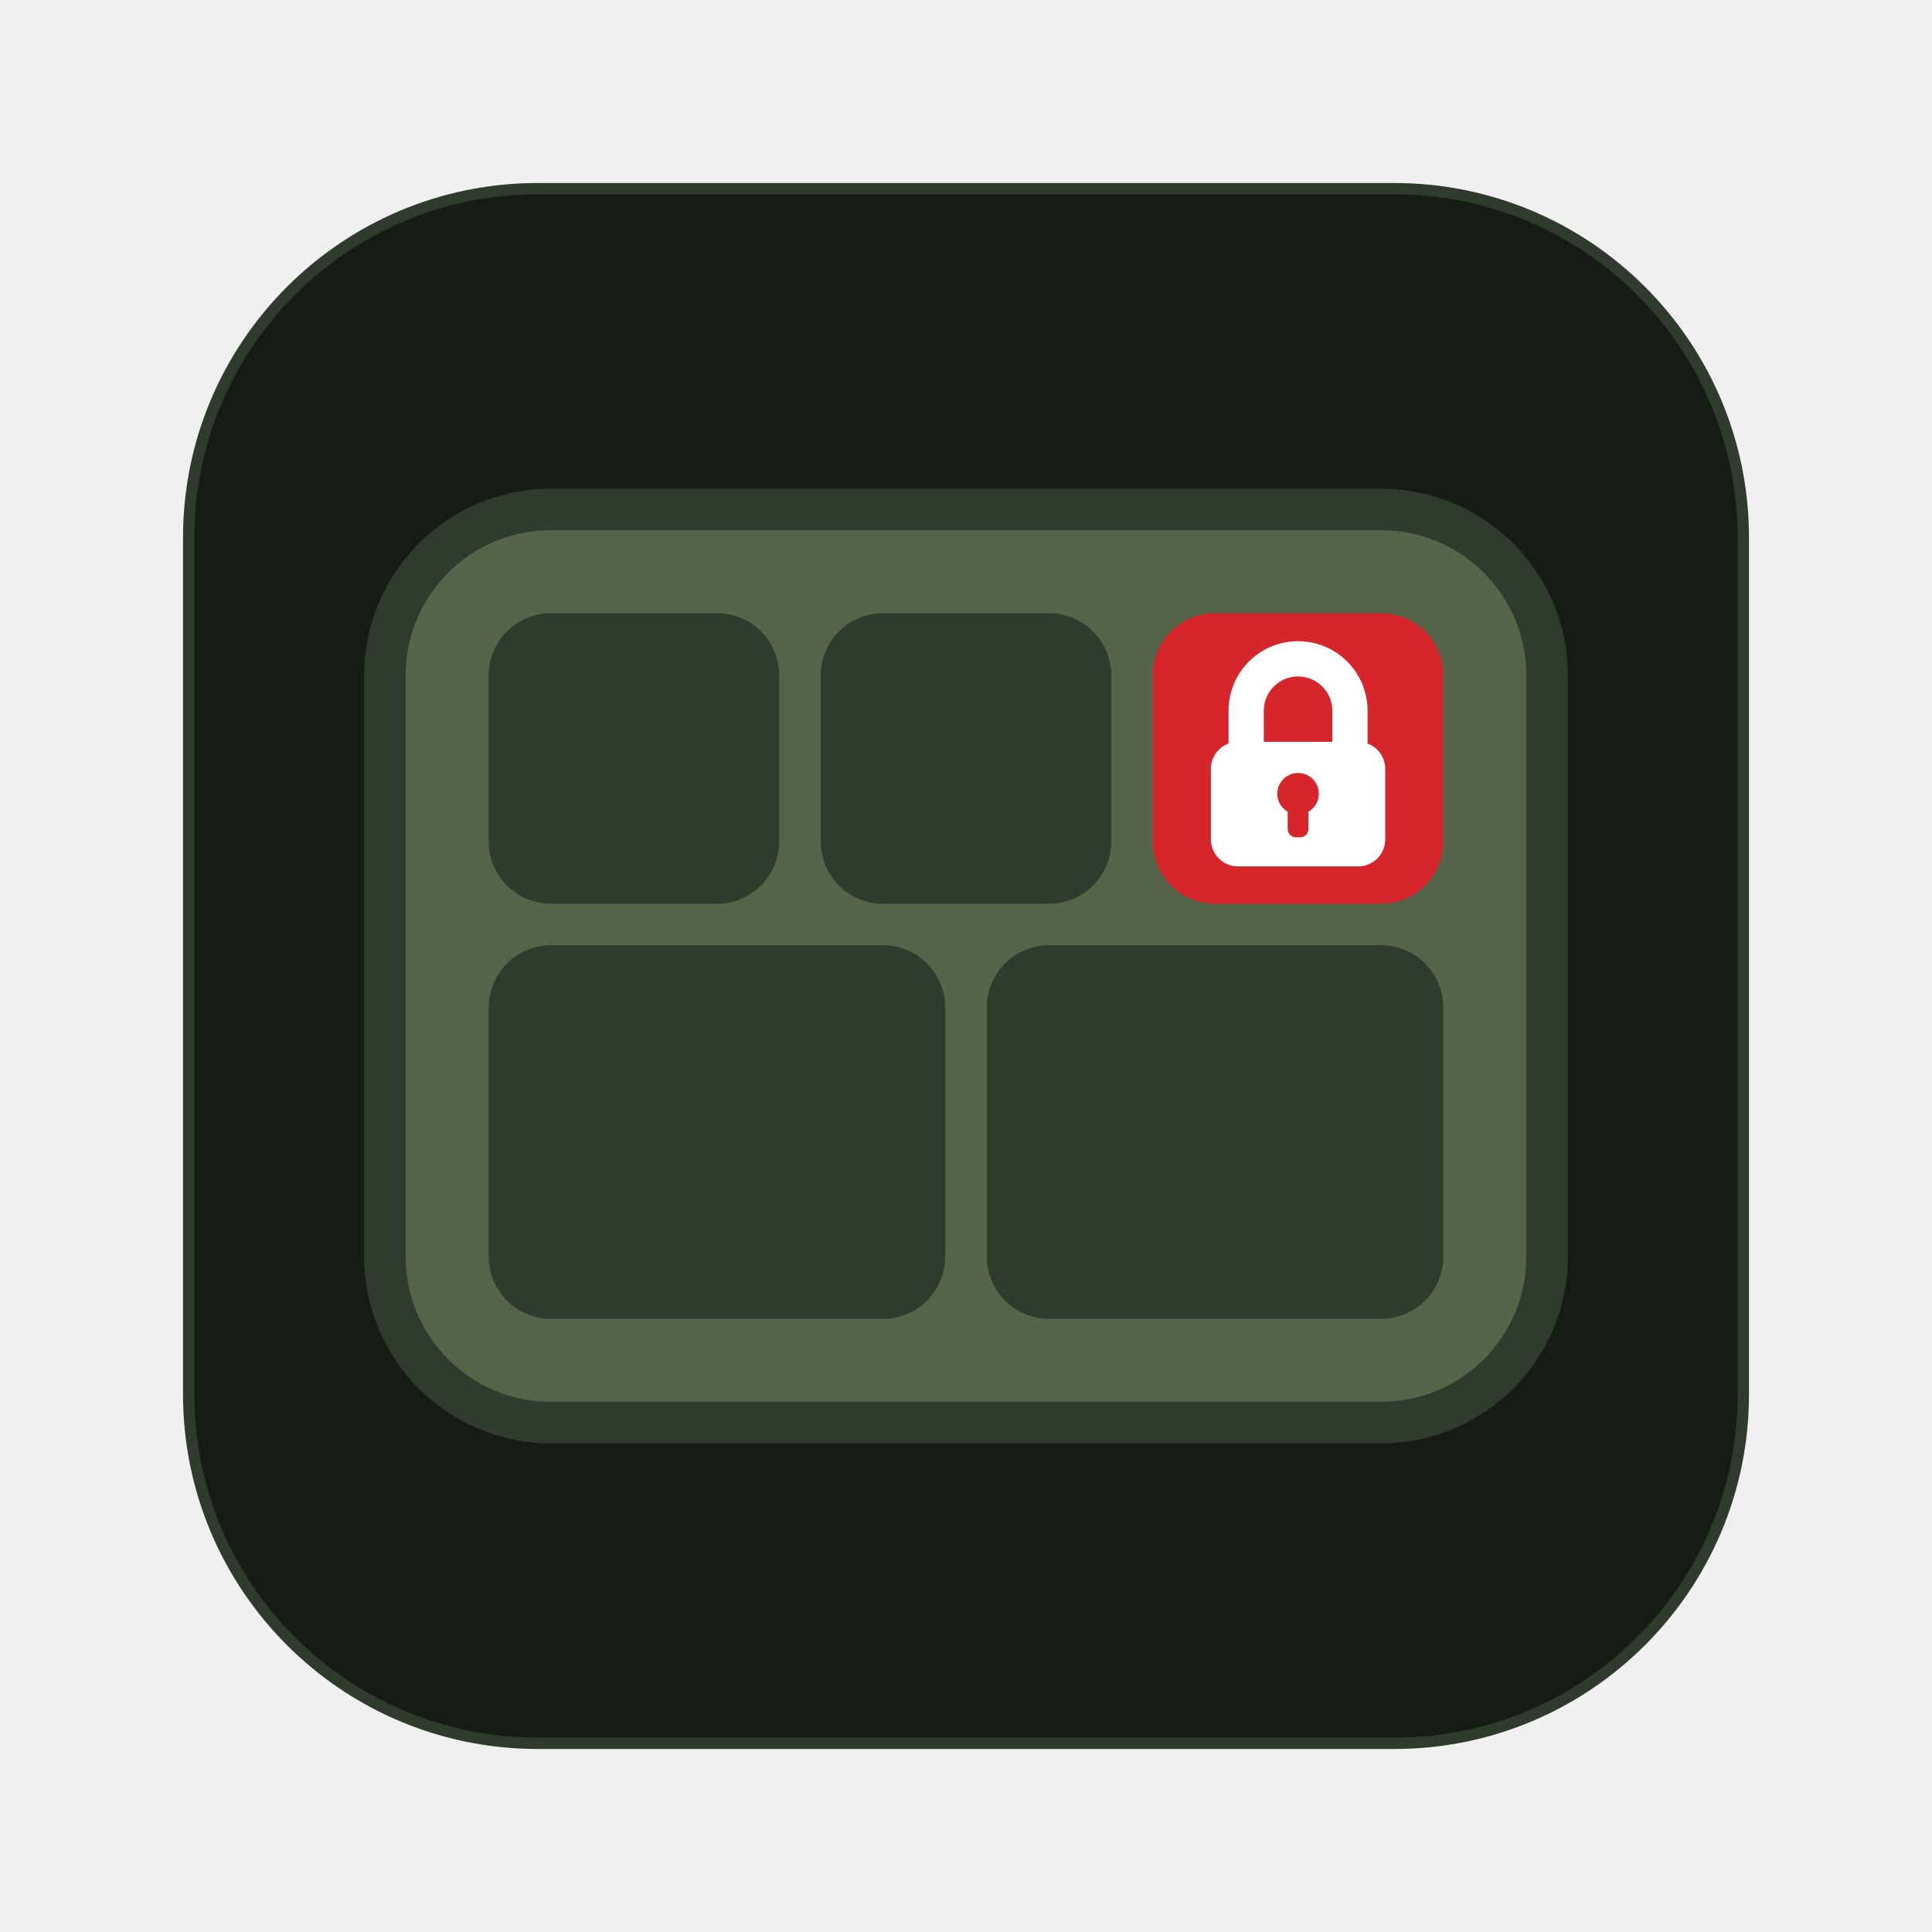
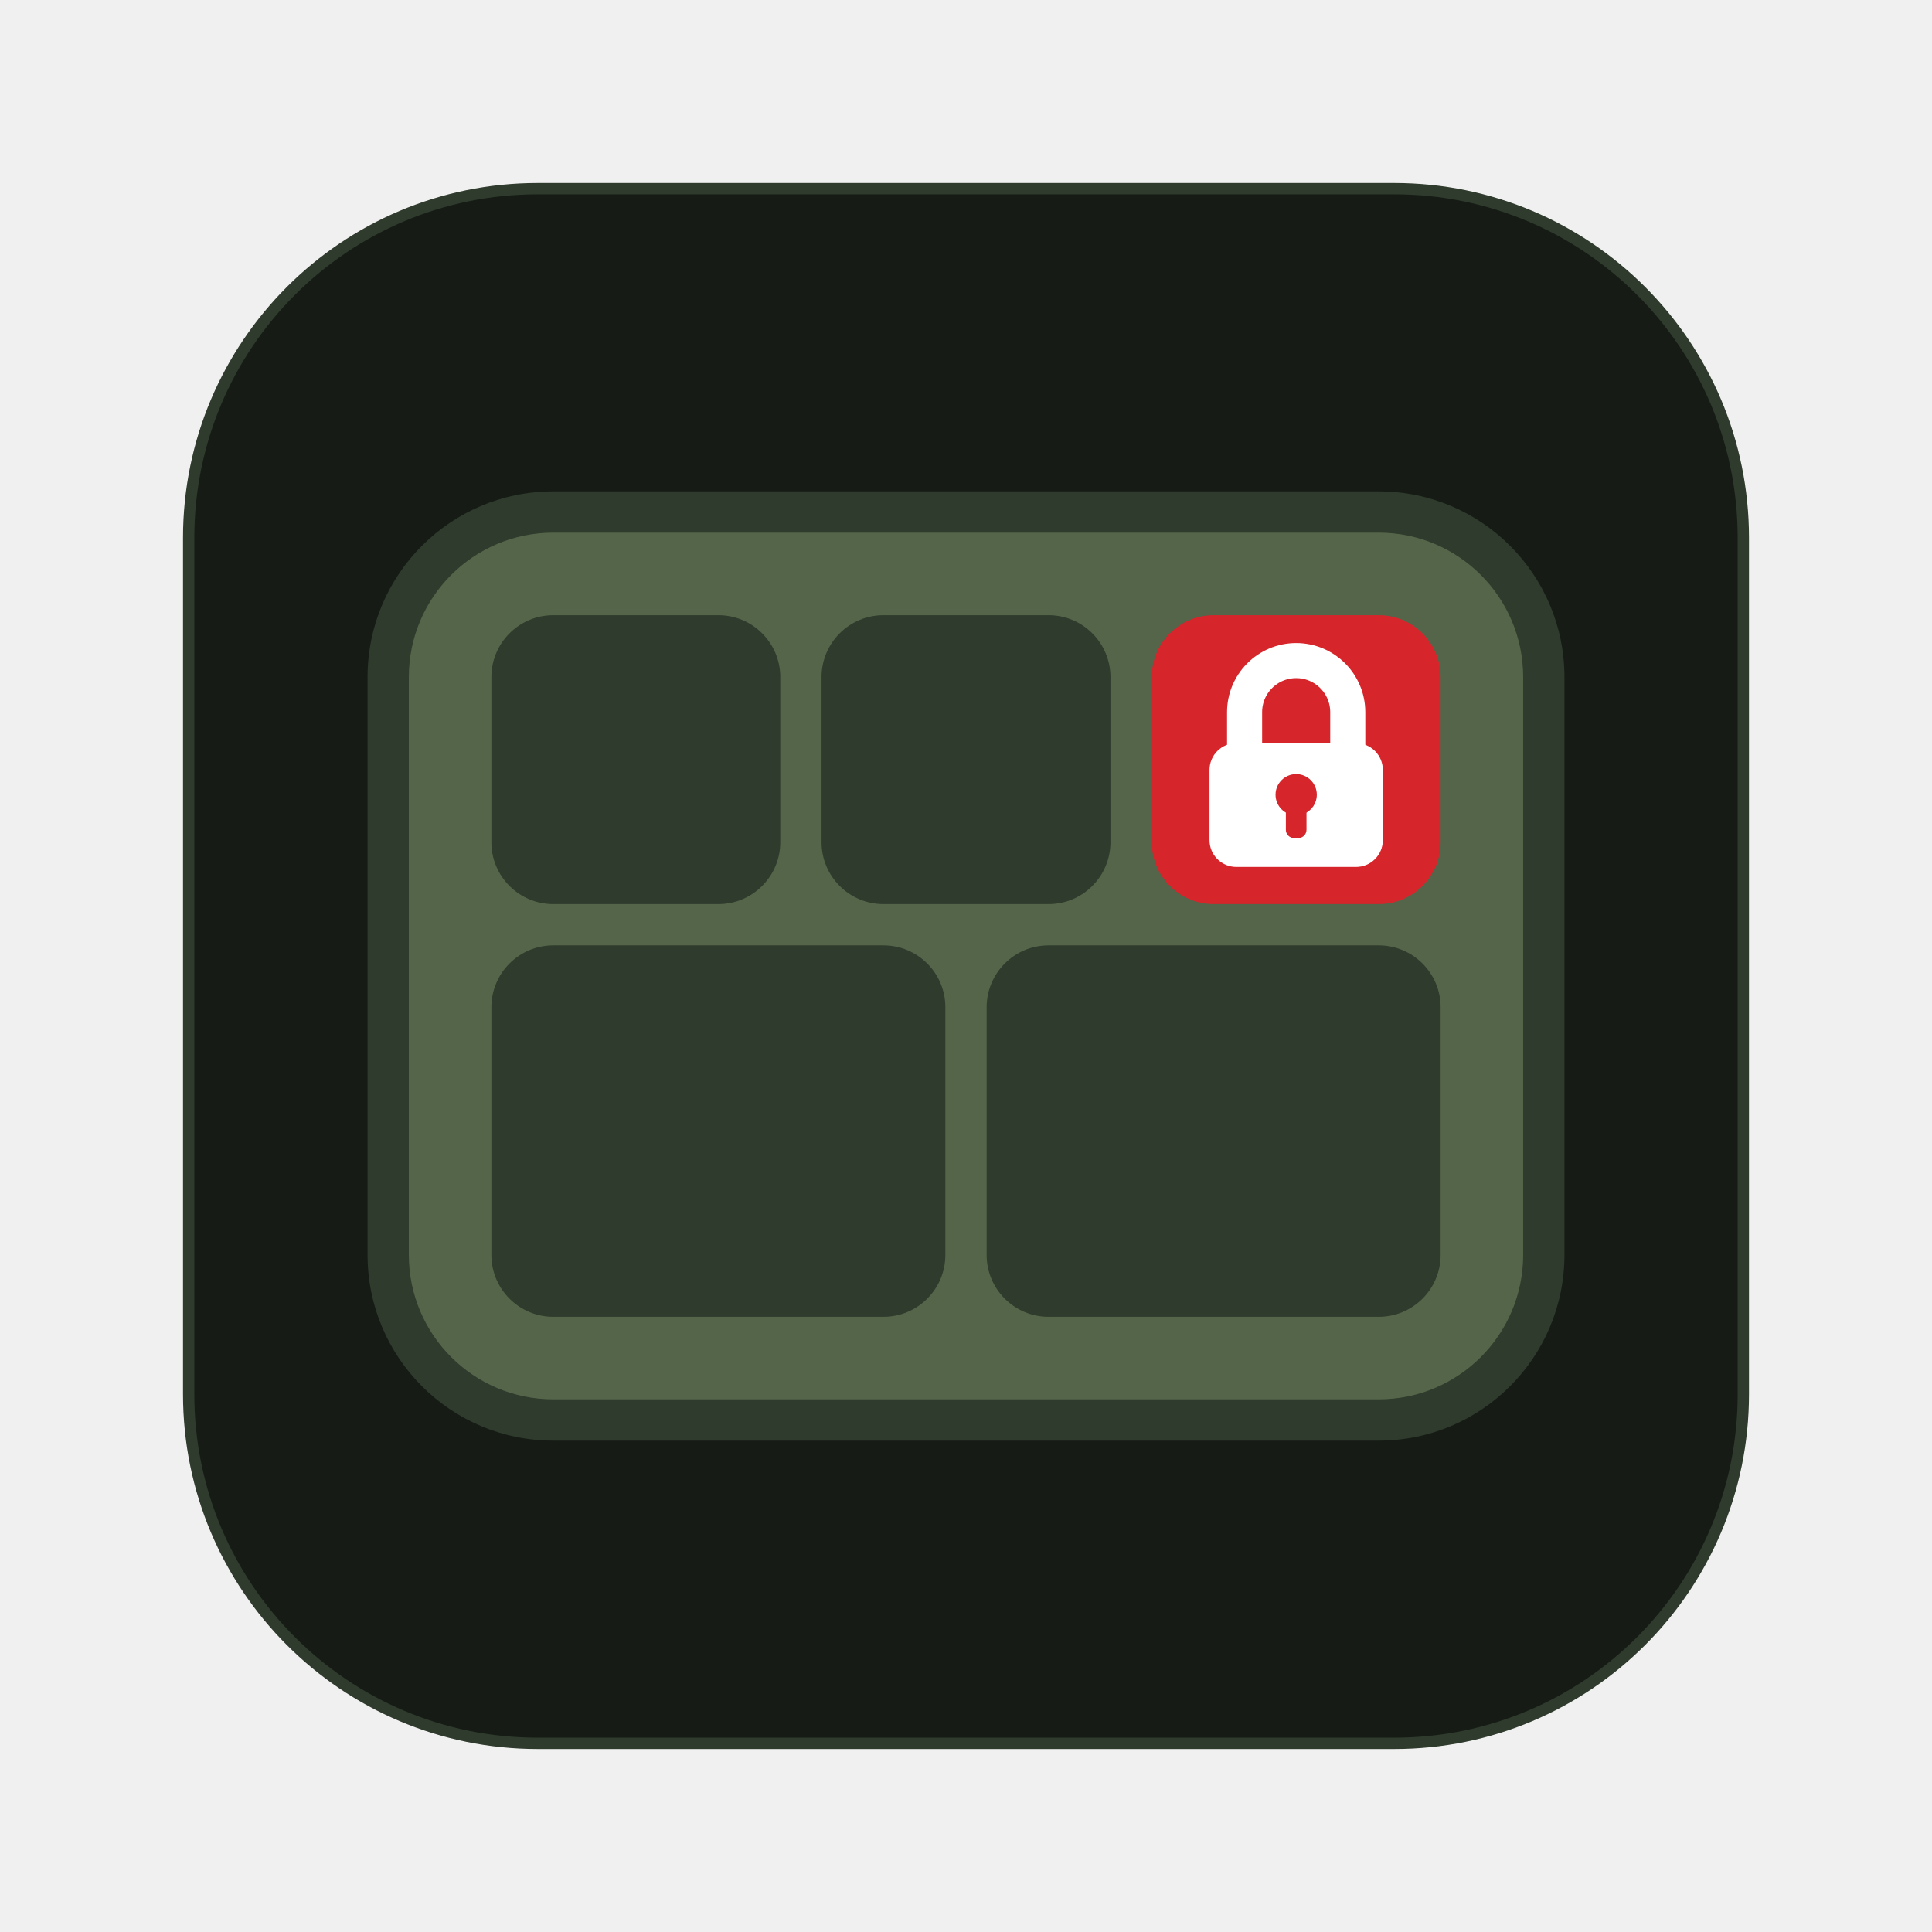
<svg xmlns="http://www.w3.org/2000/svg" viewBox="0 0 1024 1024" role="img" aria-label="Captain Zevo">
  <rect x="100" y="100" width="824" height="824" rx="185" fill="#161c15" />
  <rect x="100" y="100" width="824" height="824" rx="185" fill="none" stroke="#2f3b2c" stroke-width="6" />
-   <g transform="translate(160 160) scale(11)">
+   <g transform="translate(162.00 162.00) scale(10.9375)">
    <rect x="3" y="9" width="58" height="46" rx="9" fill="#2f3b2c" />
    <rect x="5" y="11" width="54" height="42" rx="7" fill="#55654a" />
    <g fill="#2f3b2c">
      <rect x="9" y="15" width="14" height="14" rx="3" />
      <rect x="25" y="15" width="14" height="14" rx="3" />
      <rect x="9" y="31" width="22" height="18" rx="3" />
      <rect x="33" y="31" width="22" height="18" rx="3" />
    </g>
    <rect x="41" y="15" width="14" height="14" rx="3" fill="#d6252b" />
    <path d="M45.5 21.4v-1.7a2.5 2.5 0 0 1 5 0v1.7" fill="none" stroke="#ffffff" stroke-width="1.7" />
    <rect x="43.8" y="21.2" width="8.4" height="6" rx="1.3" fill="#ffffff" />
    <circle cx="48" cy="23.7" r="1" fill="#d6252b" />
    <rect x="47.5" y="23.9" width="1" height="1.9" rx=".4" fill="#d6252b" />
  </g>
</svg>
